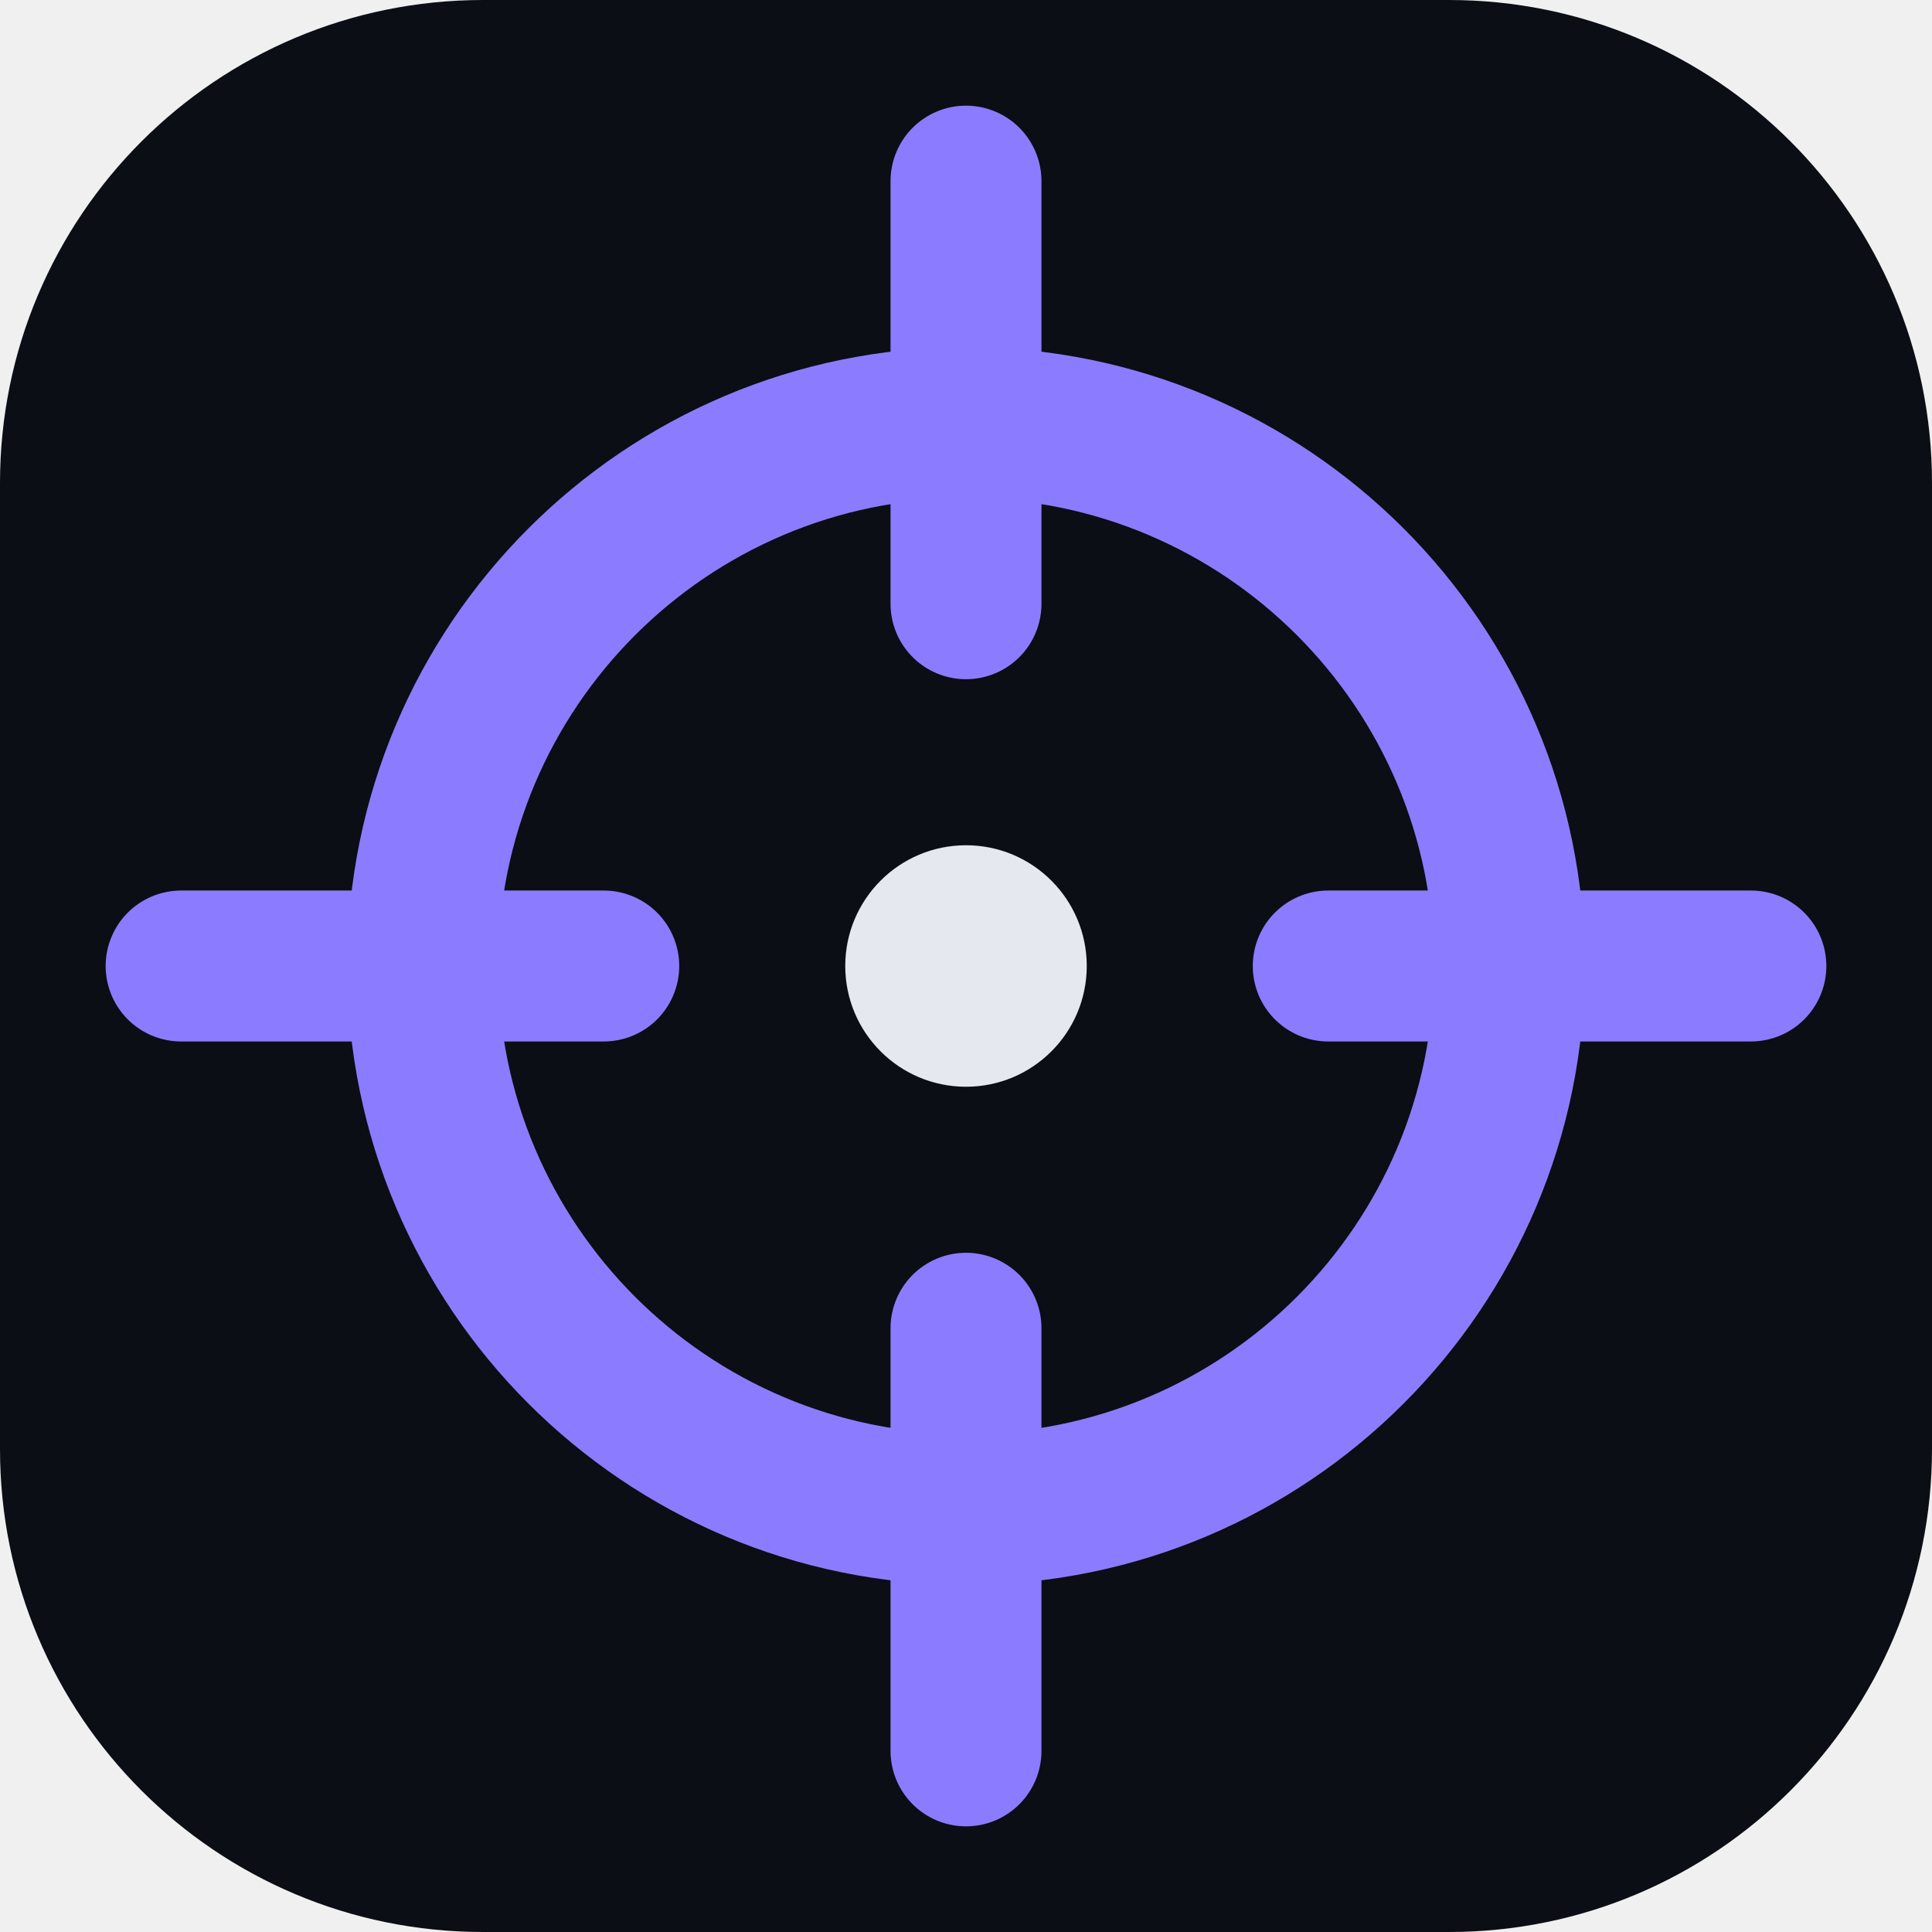
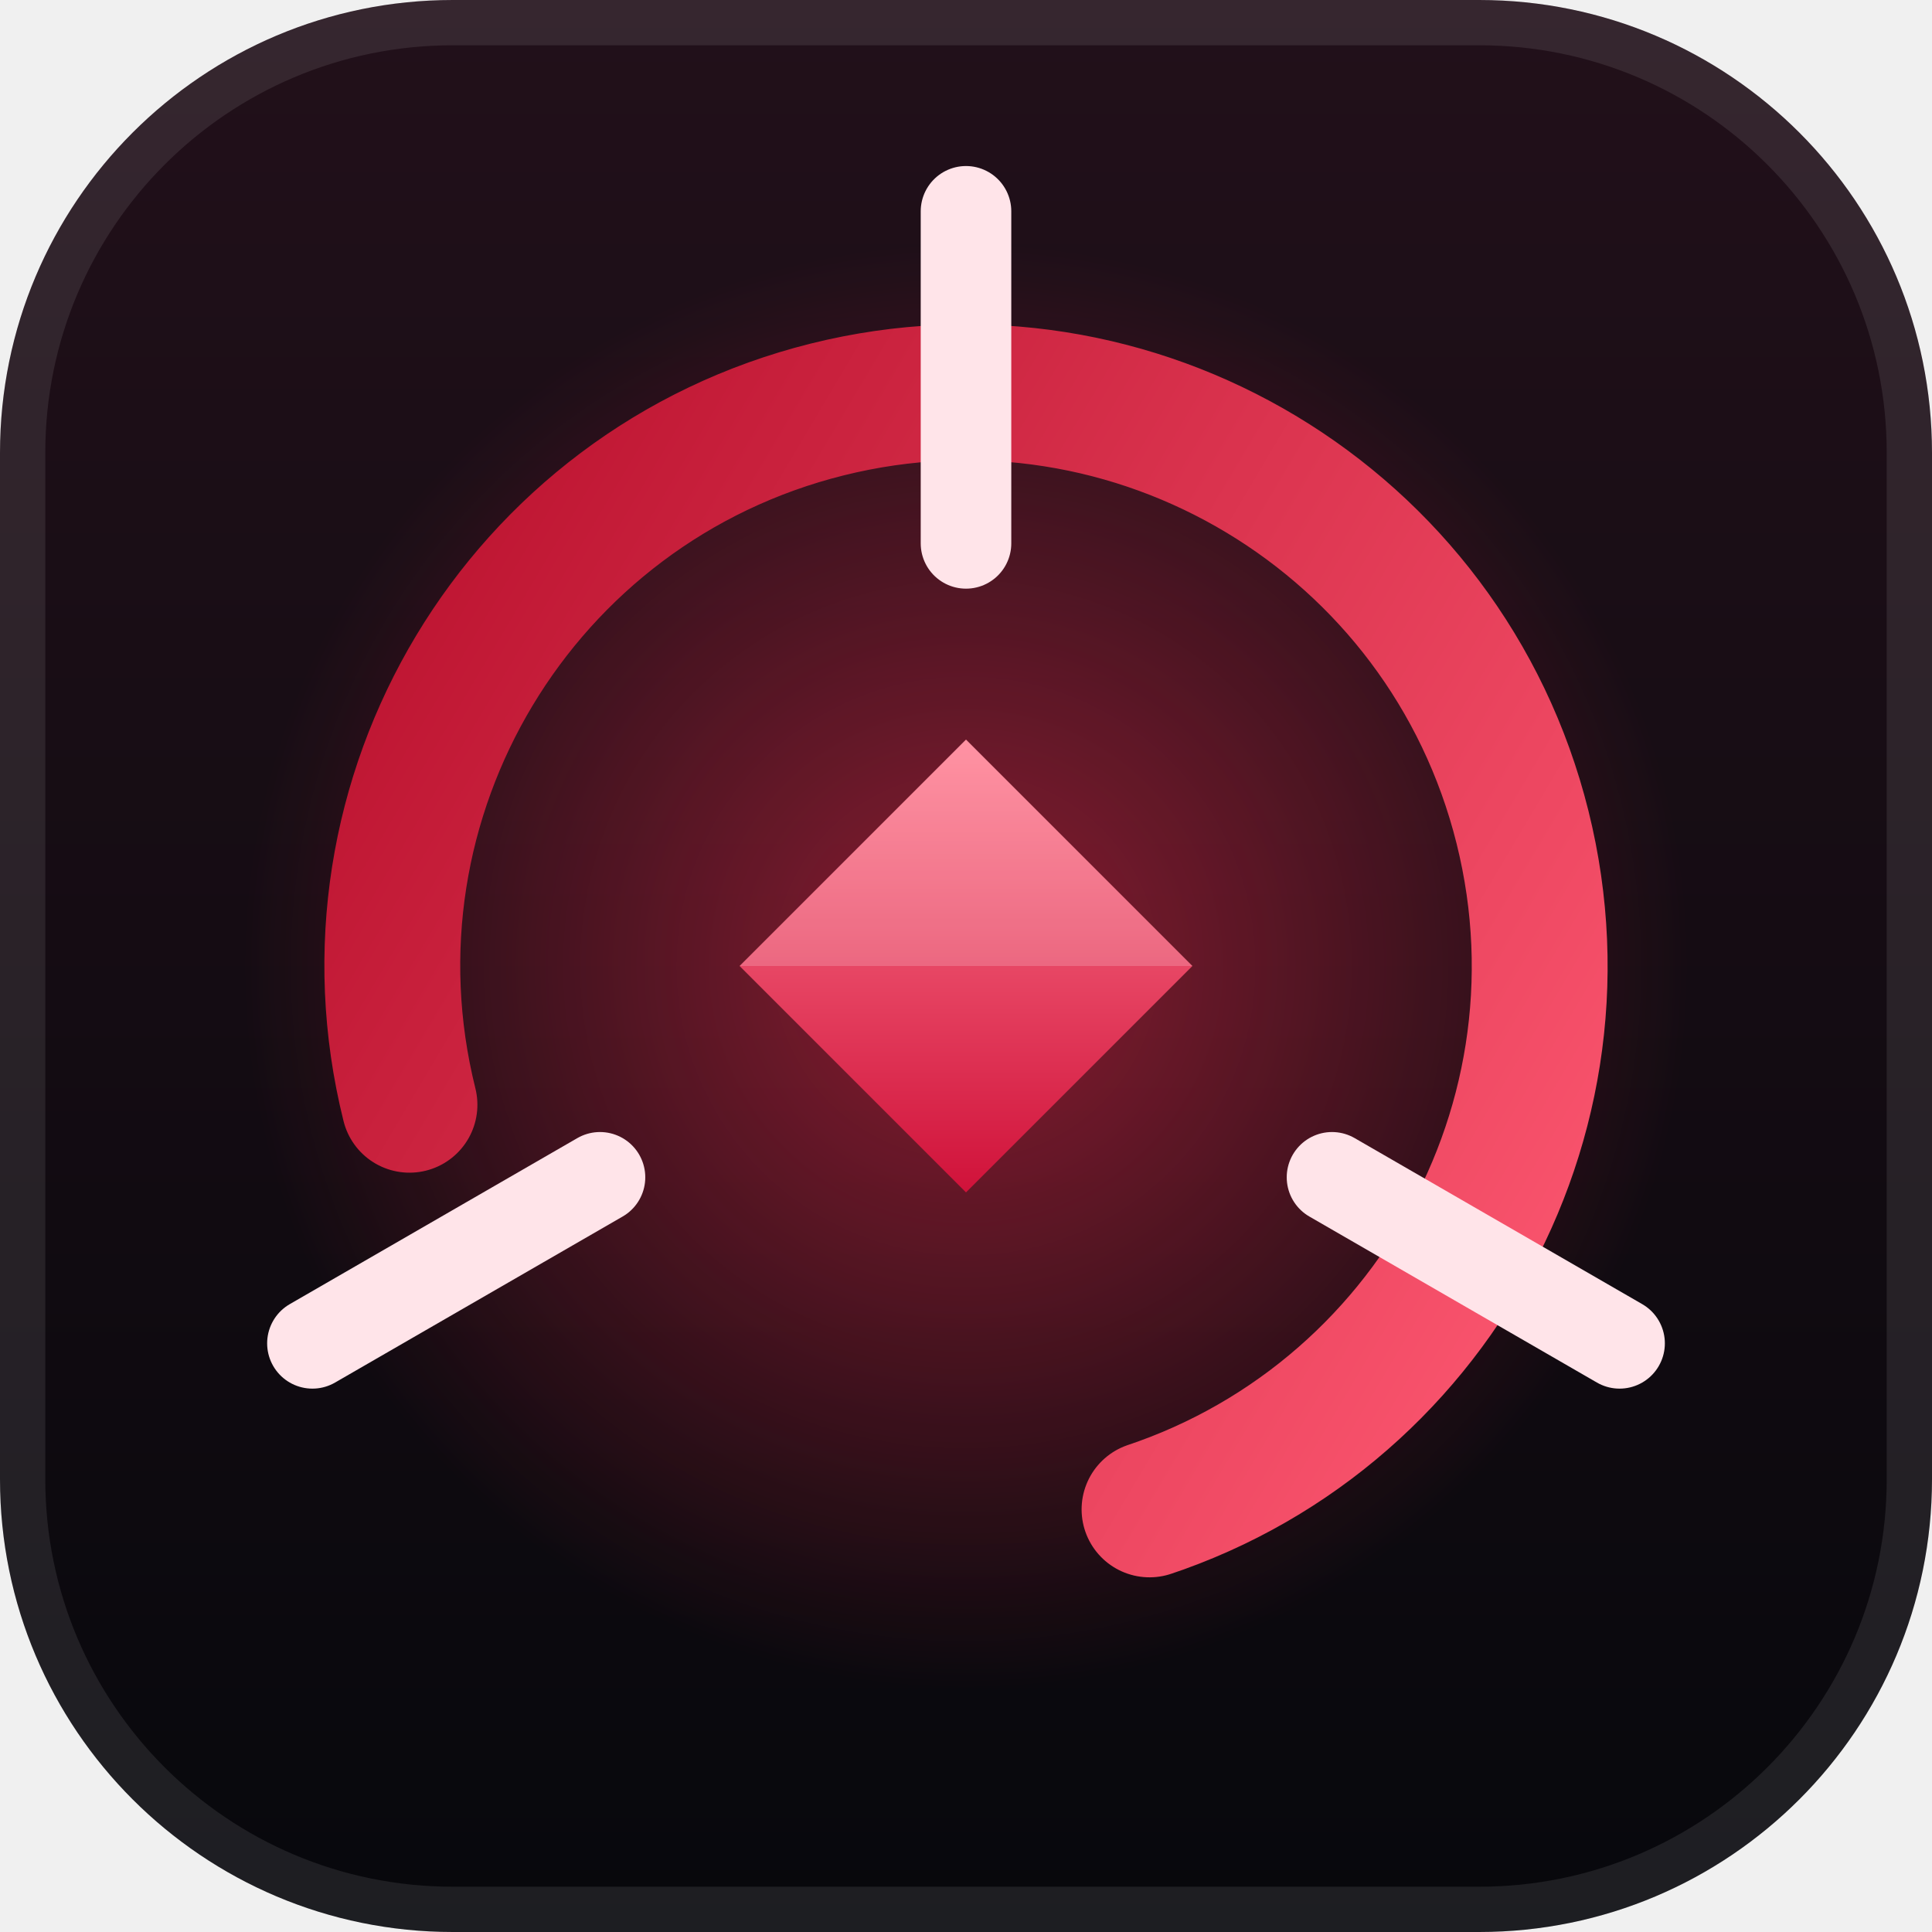
- <svg xmlns="http://www.w3.org/2000/svg" viewBox="0 0 32 32">
-   <rect width="32" height="32" rx="8" fill="#0b0e14" />
-   <circle cx="16" cy="16" r="9" fill="none" stroke="#8b7cff" stroke-width="2.5" />
-   <path d="M16 3v7M16 22v7M3 16h7M22 16h7" stroke="#8b7cff" stroke-width="2.5" stroke-linecap="round" />
-   <circle cx="16" cy="16" r="2" fill="#e6e8ef" />
+ <svg xmlns="http://www.w3.org/2000/svg" viewBox="0 0 64 64">
+   <defs>
+     <linearGradient id="bg" x1="0" y1="0" x2="0" y2="1">
+       <stop offset="0" stop-color="#22101a" />
+       <stop offset="1" stop-color="#07080c" />
+     </linearGradient>
+     <radialGradient id="glow" cx="0.5" cy="0.5" r="0.5">
+       <stop offset="0" stop-color="#ff2d4f" stop-opacity="0.5" />
+       <stop offset="1" stop-color="#ff2d4f" stop-opacity="0" />
+     </radialGradient>
+     <linearGradient id="ring" x1="0" y1="0" x2="1" y2="1">
+       <stop offset="0" stop-color="#ff5a73" />
+       <stop offset="1" stop-color="#b80f2c" />
+     </linearGradient>
+     <linearGradient id="core" x1="0" y1="0" x2="0" y2="1">
+       <stop offset="0" stop-color="#ff7b8f" />
+       <stop offset="1" stop-color="#d0123a" />
+     </linearGradient>
+   </defs>
+   <rect width="64" height="64" rx="15" fill="url(#bg)" />
+   <rect x="0.75" y="0.75" width="62.5" height="62.5" rx="14.25" fill="none" stroke="#ffffff" stroke-opacity="0.09" stroke-width="1.5" />
+   <circle cx="32" cy="32" r="24" fill="url(#glow)" />
+   <circle cx="32" cy="32" r="19" fill="none" stroke="url(#ring)" stroke-width="4.5" stroke-linecap="round" pathLength="360" stroke-dasharray="88 32" transform="rotate(166 32 32)" />
+   <g stroke="#ffe4e9" stroke-width="3" stroke-linecap="round">
+     <path d="M32 7v11" />
+     <path d="M32 7v11" transform="rotate(120 32 32)" />
+     <path d="M32 7v11" transform="rotate(240 32 32)" />
+   </g>
+   <path d="M32 24.5 39.5 32 32 39.5 24.5 32Z" fill="url(#core)" />
+   <path d="M32 24.5 39.5 32H24.5Z" fill="#ffffff" fill-opacity="0.18" />
</svg>
